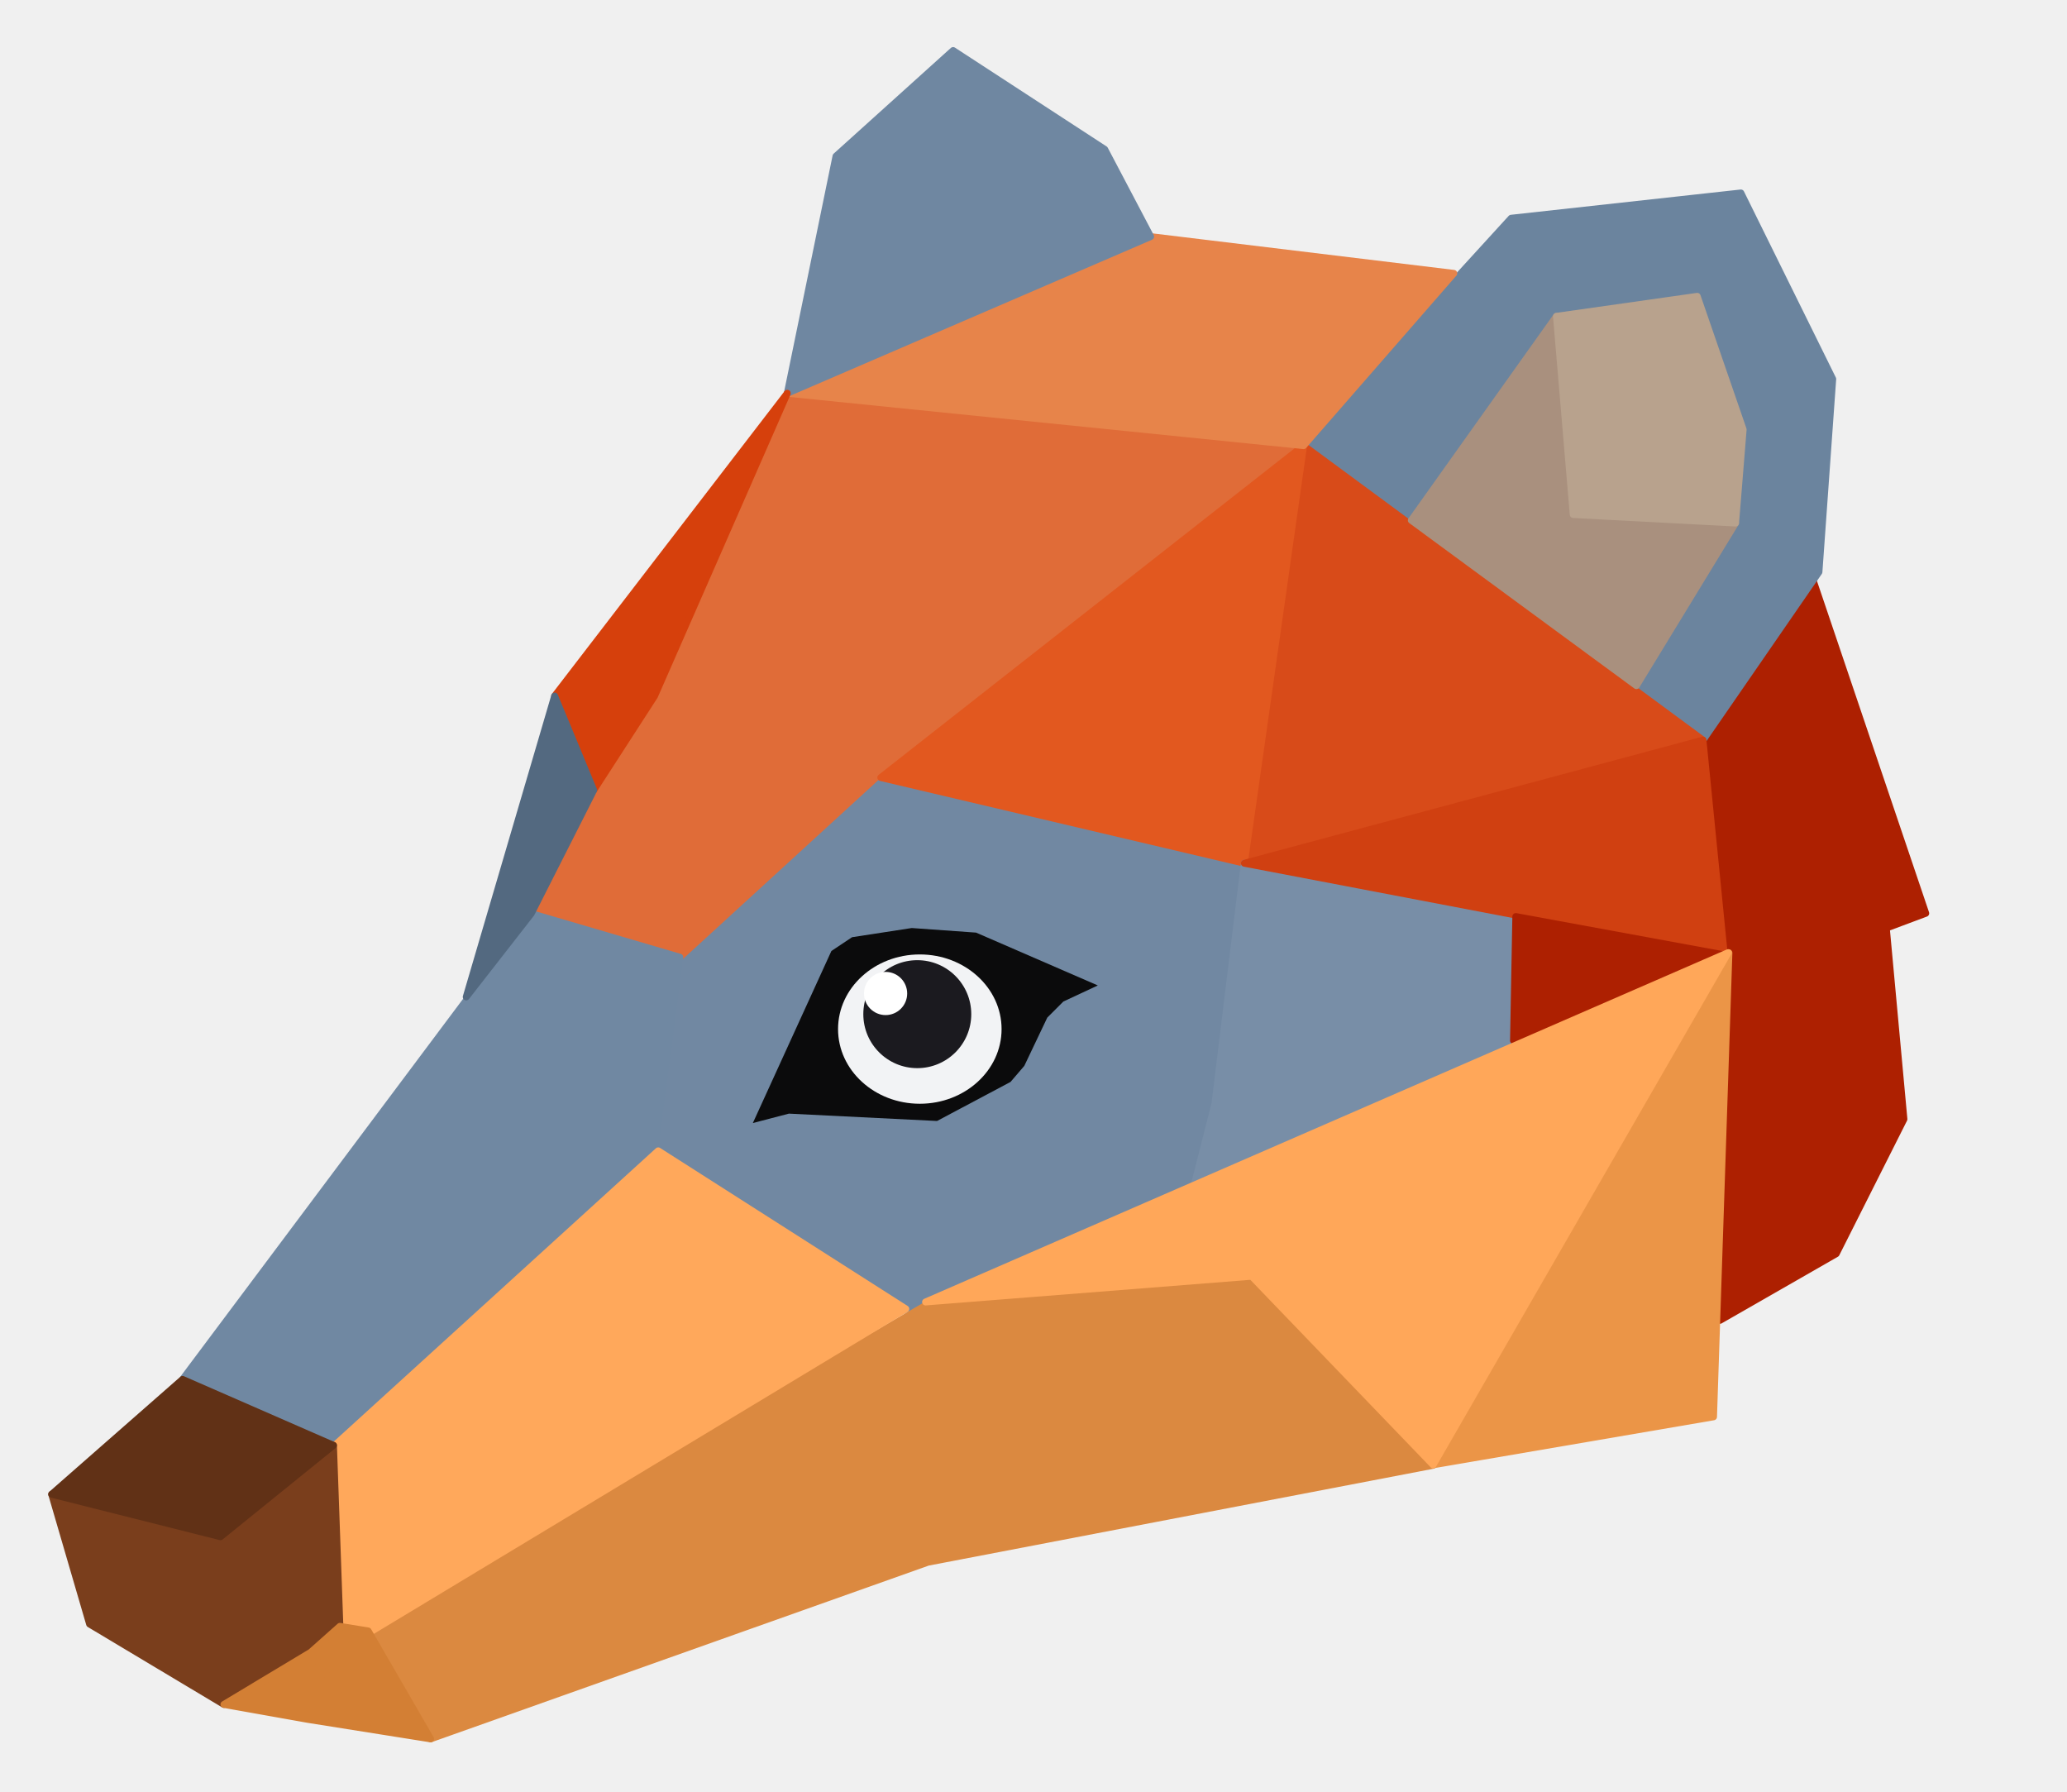
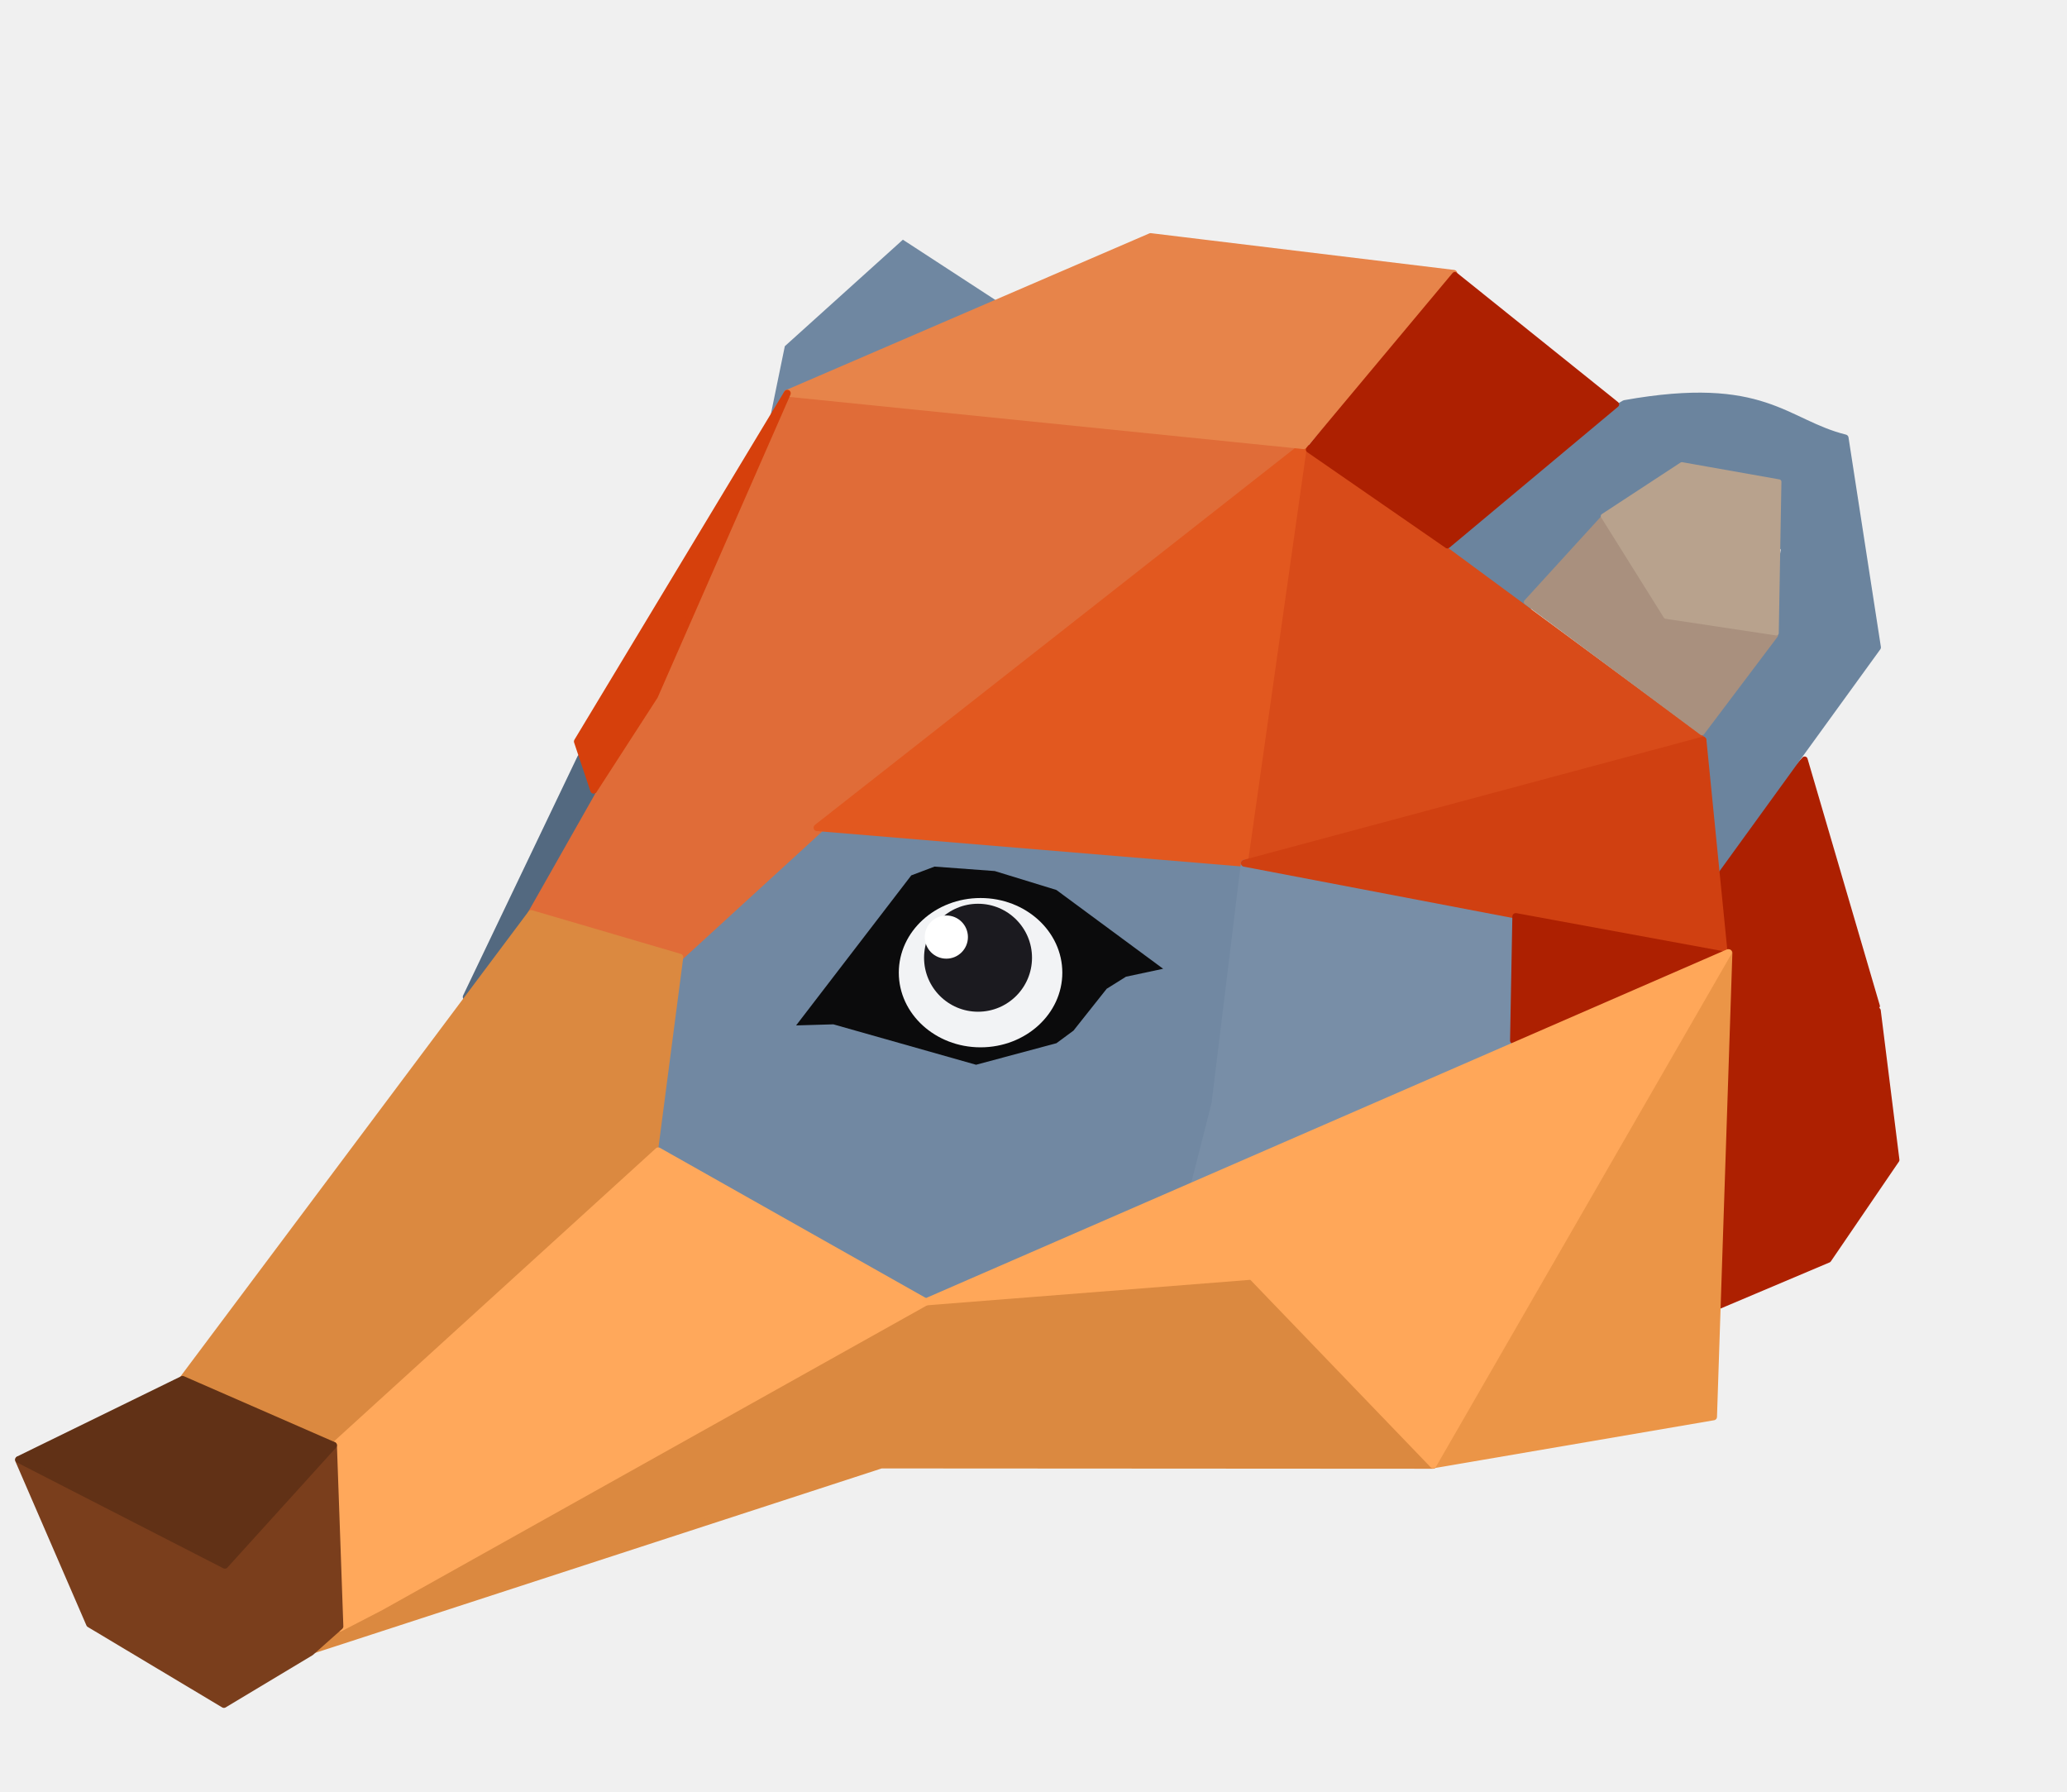
<svg xmlns="http://www.w3.org/2000/svg" viewBox="-20 0 900 780" width="900" height="780">
+   <path fill="#6f87a1" stroke="#6f87a1" d="m 439.18,147.977 -66,-43 -51,46 -21.2,103.2 158.2,-68.2 z" />
  <g stroke-width="3" stroke-linejoin="round">
-     <path fill="#AD2001" stroke="#AD2001" d="M800.9,399.4 L722.8,410.6 L728.9,574.8 L779.5,545.8 L809,487.2 Z M769.2,251.9 L721.9,322.7 L718.3,408.2 L757,420.6 L818.5,397.6 Z" />
+     <path fill="#ad2001" stroke="#ad2001" d="m 797.61,439.915 -78.421,8.298 6.125,121.657 50.808,-21.486 29.621,-43.417 z m -31.83,-109.284 -47.495,52.456 -3.615,63.348 38.859,9.187 43.708,-17.633 z" style="stroke-width:2.588" />
    <path fill="#7188A2" stroke="#7188A2" d="M521.8,376.1 L363.5,338.5 L276,417.3 L265,502.2 L371.5,571.2 L499.5,514.3 L509,478 Z" />
-     <path fill="#DB8940" stroke="#DB8940" d="M604,637.9 L525,557.3 L383,568.3 L140.3,710.1 L167.5,757 L384,680.1 Z" />
+     <path fill="#536980" stroke="#536980" d="M 232.817,329.879 183,434 211.3,397.7 238.5,344 Z" />
+     <path fill="#db8940" stroke="#db8940" d="m 604,637.9 -79,-80.6 -142,11 -252.7,141.8 -14.133,8.233 247.496,-80.573 z" />
    <path fill="#E06C38" stroke="#E06C38" d="M547.6,194 L322.8,171.2 L265,303 L211.3,397.7 L276,416.7 L374,327 Z" />
-     <path fill="#7088A2" stroke="#7088A2" d="M276,416.7 L211.3,397.7 L59.5,600.5 L125.2,629.2 L265,501 Z" />
-     <path fill="#FFA85B" stroke="#FFA85B" d="M374.4,569.8 L266.6,501 L125.2,629.7 L128,708.8 L140.5,710.9 Z" />
-     <path fill="#6B849E" stroke="#6B849E" d="M638,95 L547.6,194 L594.5,226.5 L657.7,137.7 L719,129 L739,187 L735.7,227.7 L692.5,298.5 L721.5,322.2 L772,249 L778,165 L738,84 Z" />
+     <path fill="#7088A2" stroke="#7088A2" d="M276,416.7 L211.3,397.7 L59.5,600.5 L125.2,629.2 L265,501 Z" style="fill:#db8940;fill-opacity:1;stroke:#db8940;stroke-opacity:1" />
+     <path fill="#ffa85b" stroke="#ffa85b" d="M 383.183,566.802 266.6,501 125.2,629.7 l 2.8,79.1 17.833,-9.233 z" />
+     <path fill="#6b849e" stroke="#6b849e" d="m 642.543,201.883 -45.785,56.172 35.528,23.234 44.307,-57.627 59.411,-14.368 20.945,29.661 -5.189,30.309 -36.588,64.188 12.097,45.216 70.206,-96.843 -14.089,-91.168 c -26.243,-6.533 -35.053,-25.856 -95.999,-14.965 z" />
    <path fill="#D84B19" stroke="#D84B19" d="M547.6,194 L521.8,375.8 L721.5,322.2 Z" />
    <path fill="#EB9547" stroke="#EB9547" d="M732.8,414.8 L604,637.7 L726.1,616.8 Z" />
-     <path fill="#E2581F" stroke="#E2581F" d="M547.6,194 L363.5,338.5 L521.8,375.8 Z" />
+     <path fill="#e2581f" stroke="#e2581f" d="M 547.6,194 335.748,360.305 521.8,375.8 Z" />
    <path fill="#E7844A" stroke="#E7844A" d="M613,119 L481,103 L322.8,171.2 L547.6,194 Z" />
    <path fill="#788EA7" stroke="#788EA7" d="M499.5,517.8 L639,455.7 L640,399.8 L521.8,375.8 L509,480.5 Z" />
-     <path fill="#6F87A1" stroke="#6F87A1" d="M461,65 L395,22 L344,68 L322.8,171.2 L481,103 Z" />
    <path fill="#D04011" stroke="#D04011" d="M730.8,415.7 L721.5,322.2 L521.8,375.8 Z" />
-     <path fill="#A9907E" stroke="#A9907E" d="M657.7,137.7 L594.5,226.5 L692.5,298.5 L735.7,227.7 L665,224 Z" />
-     <path fill="#7A3E1C" stroke="#7A3E1C" d="M125.2,629.2 L76,669 L2.5,650.5 L19,707 L77.5,742 L115.3,719.3 L128,708 Z" />
-     <path fill="#B8A28D" stroke="#B8A28D" d="M719,129 L657.7,137.7 L665,224 L735.7,227.7 L739,187 Z" />
-     <path fill="#613116" stroke="#613116" d="M125.2,629.2 L59.5,600.5 L2.5,650.5 L76,669 Z" />
-     <path fill="#D6400C" stroke="#D6400C" d="M322.8,171.2 L221.5,303 L238.5,344 L265,303 Z" />
+     <path fill="#a9907e" stroke="#a9907e" d="m 679.177,224.195 -34.607,37.925 76.498,56.907 32.047,-42.481 -49.363,-11.948 z" style="stroke-width:2.176" />
+     <path fill="#7a3e1c" stroke="#7a3e1c" d="M 125.2,629.2 77.781,682.203 -11.961,635.517 19,707 77.5,742 115.3,719.3 128,708 Z" />
+     <path fill="#b8a28d" stroke="#b8a28d" d="m 712.306,202.232 -34.284,22.444 27.328,43.675 48.112,7.253 1.153,-65.879 z" style="stroke-width:2.08" />
+     <path fill="#613116" stroke="#613116" d="m 125.2,629.2 -65.7,-28.7 -71.331,34.879 89.742,46.013 z" />
+     <path fill="#d6400c" stroke="#d6400c" d="M 322.8,171.2 231.403,322.805 238.5,344 265,303 Z" />
    <path fill="#AD2001" stroke="#AD2001" d="M639,453 L730.8,415.7 L640,399 Z" />
    <path fill="#FFA759" stroke="#FFA759" d="M732.5,414.7 L383,566.8 L525,555.6 L604,637.7 Z" />
-     <path fill="#536980" stroke="#536980" d="M221.5,303 L183,434 L211.3,397.7 L238.5,344 Z" />
-     <path fill="#D37F34" stroke="#D37F34" d="M115.3,719.3 L133,745 L114,748.5 L167.5,757 L140.3,710 L128,708 Z M133,745 L115.3,719.3 L77.5,742 L114,748.5 Z" />
+     <path fill="#ad2001" stroke="#ad2001" d="m 549.874,195.752 60.341,41.72 73.486,-61.41 -70.247,-56.373 z" style="stroke-width:2.588" />
  </g>
-   <path d="M458.0,429.0 L405.0,406.0 L377.0,404.0 L351.0,408.0 L342.0,414.0 L307.8,488.9 L323.5,484.8 L388.0,488.0 L420.0,471.0 L426.0,464.0 L436.0,443.0 L443.0,436.0 Z" fill="#0B0B0C" />
-   <ellipse cx="380.5" cy="448" rx="35.6" ry="32.5" fill="#F2F3F5" />
-   <circle cx="379.4" cy="441.5" r="23.5" fill="#1B1A1F" />
-   <circle cx="365.6" cy="432.5" r="9.4" fill="#FFFFFF" />
+   <path d="m 486.45,421.741 -46.485,-34.309 -26.837,-8.234 -26.234,-1.938 -10.117,3.827 -50.139,65.313 16.22,-0.471 62.136,17.596 34.999,-9.384 7.418,-5.475 14.458,-18.22 8.393,-5.25 z" fill="#0b0b0c" />
+   <ellipse cx="406.95" cy="423.439" rx="35.6" ry="32.5" fill="#f2f3f5" />
+   <circle cx="405.85" cy="416.939" r="23.5" fill="#1b1a1f" />
+   <circle cx="392.05" cy="407.939" r="9.4" fill="#ffffff" />
</svg>
